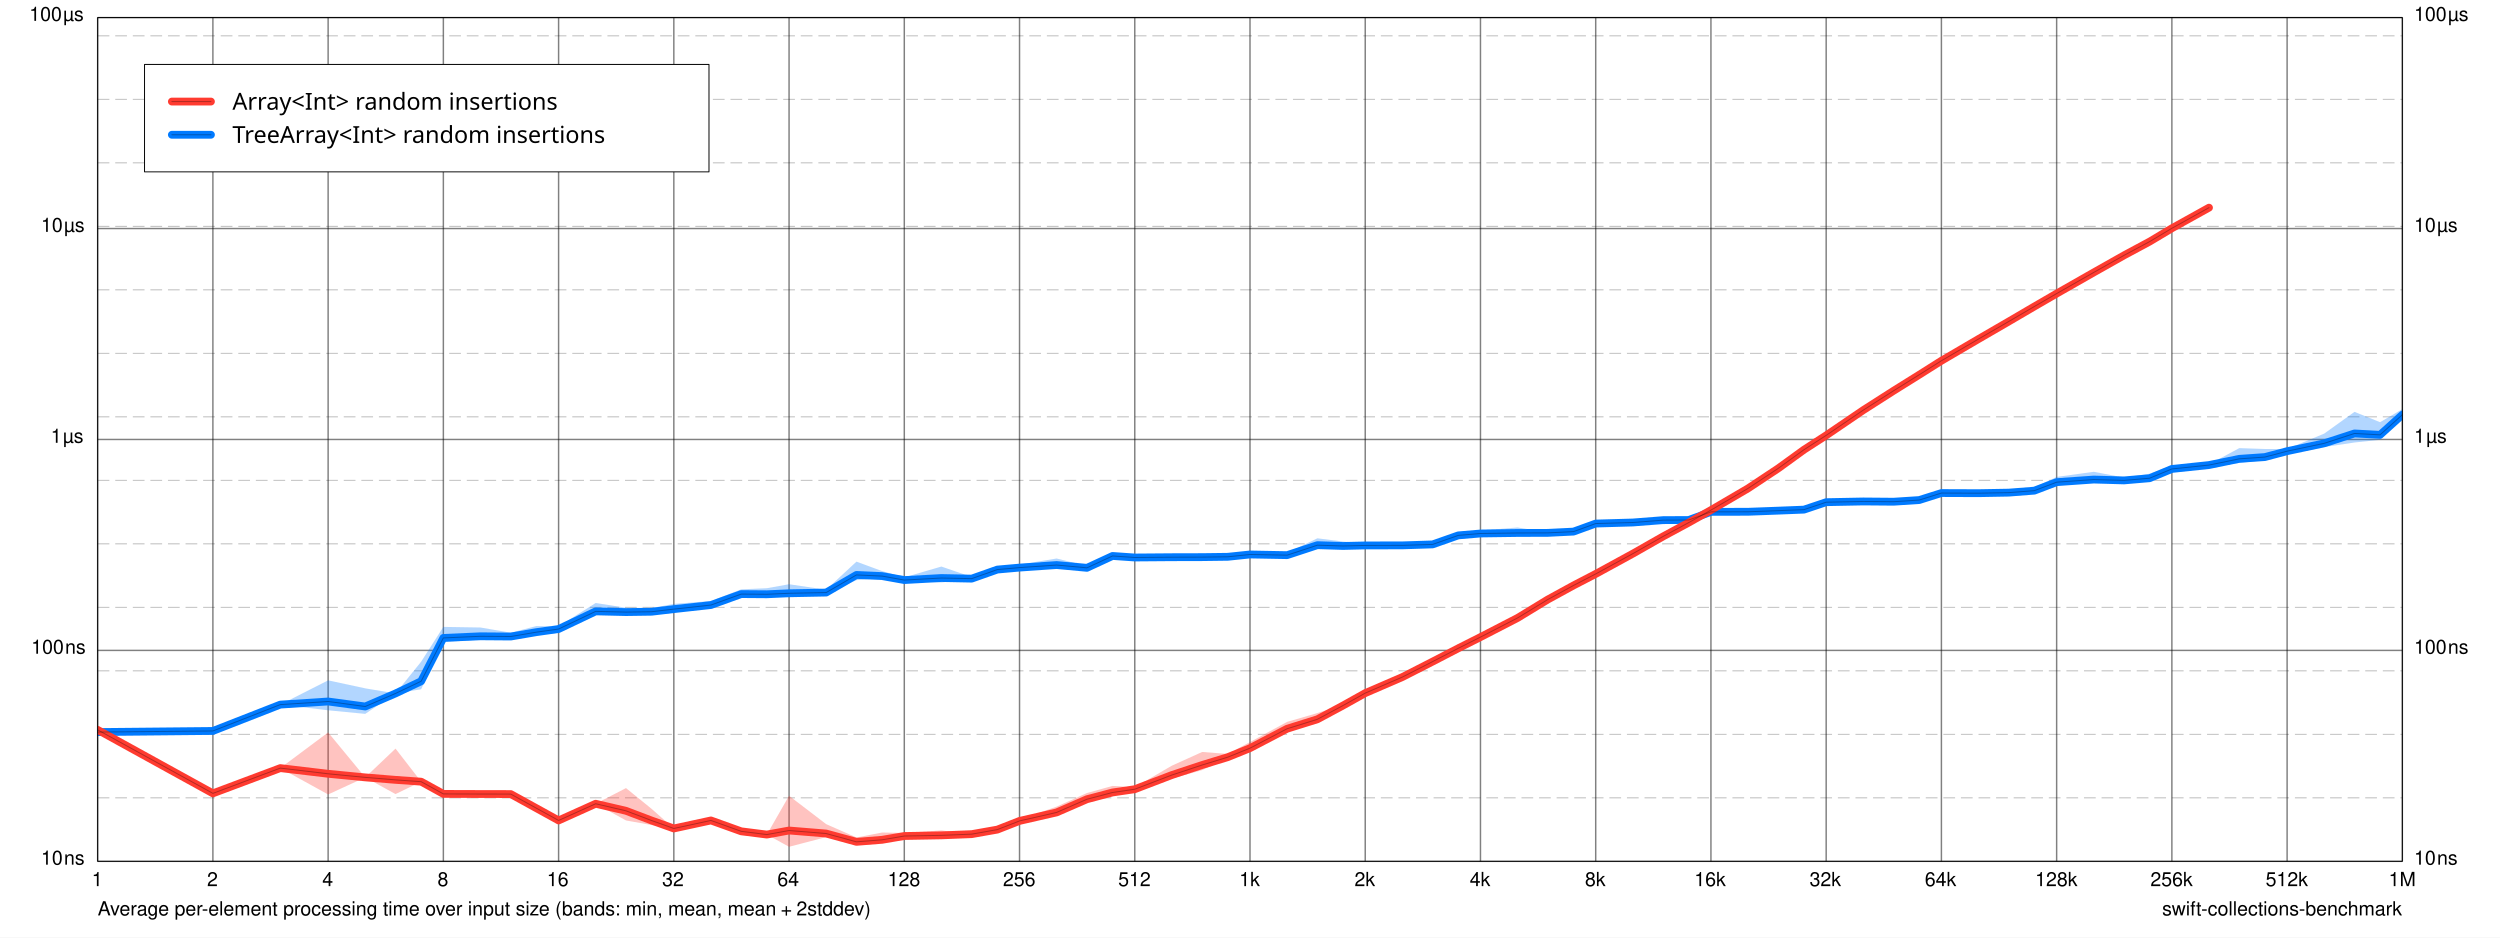
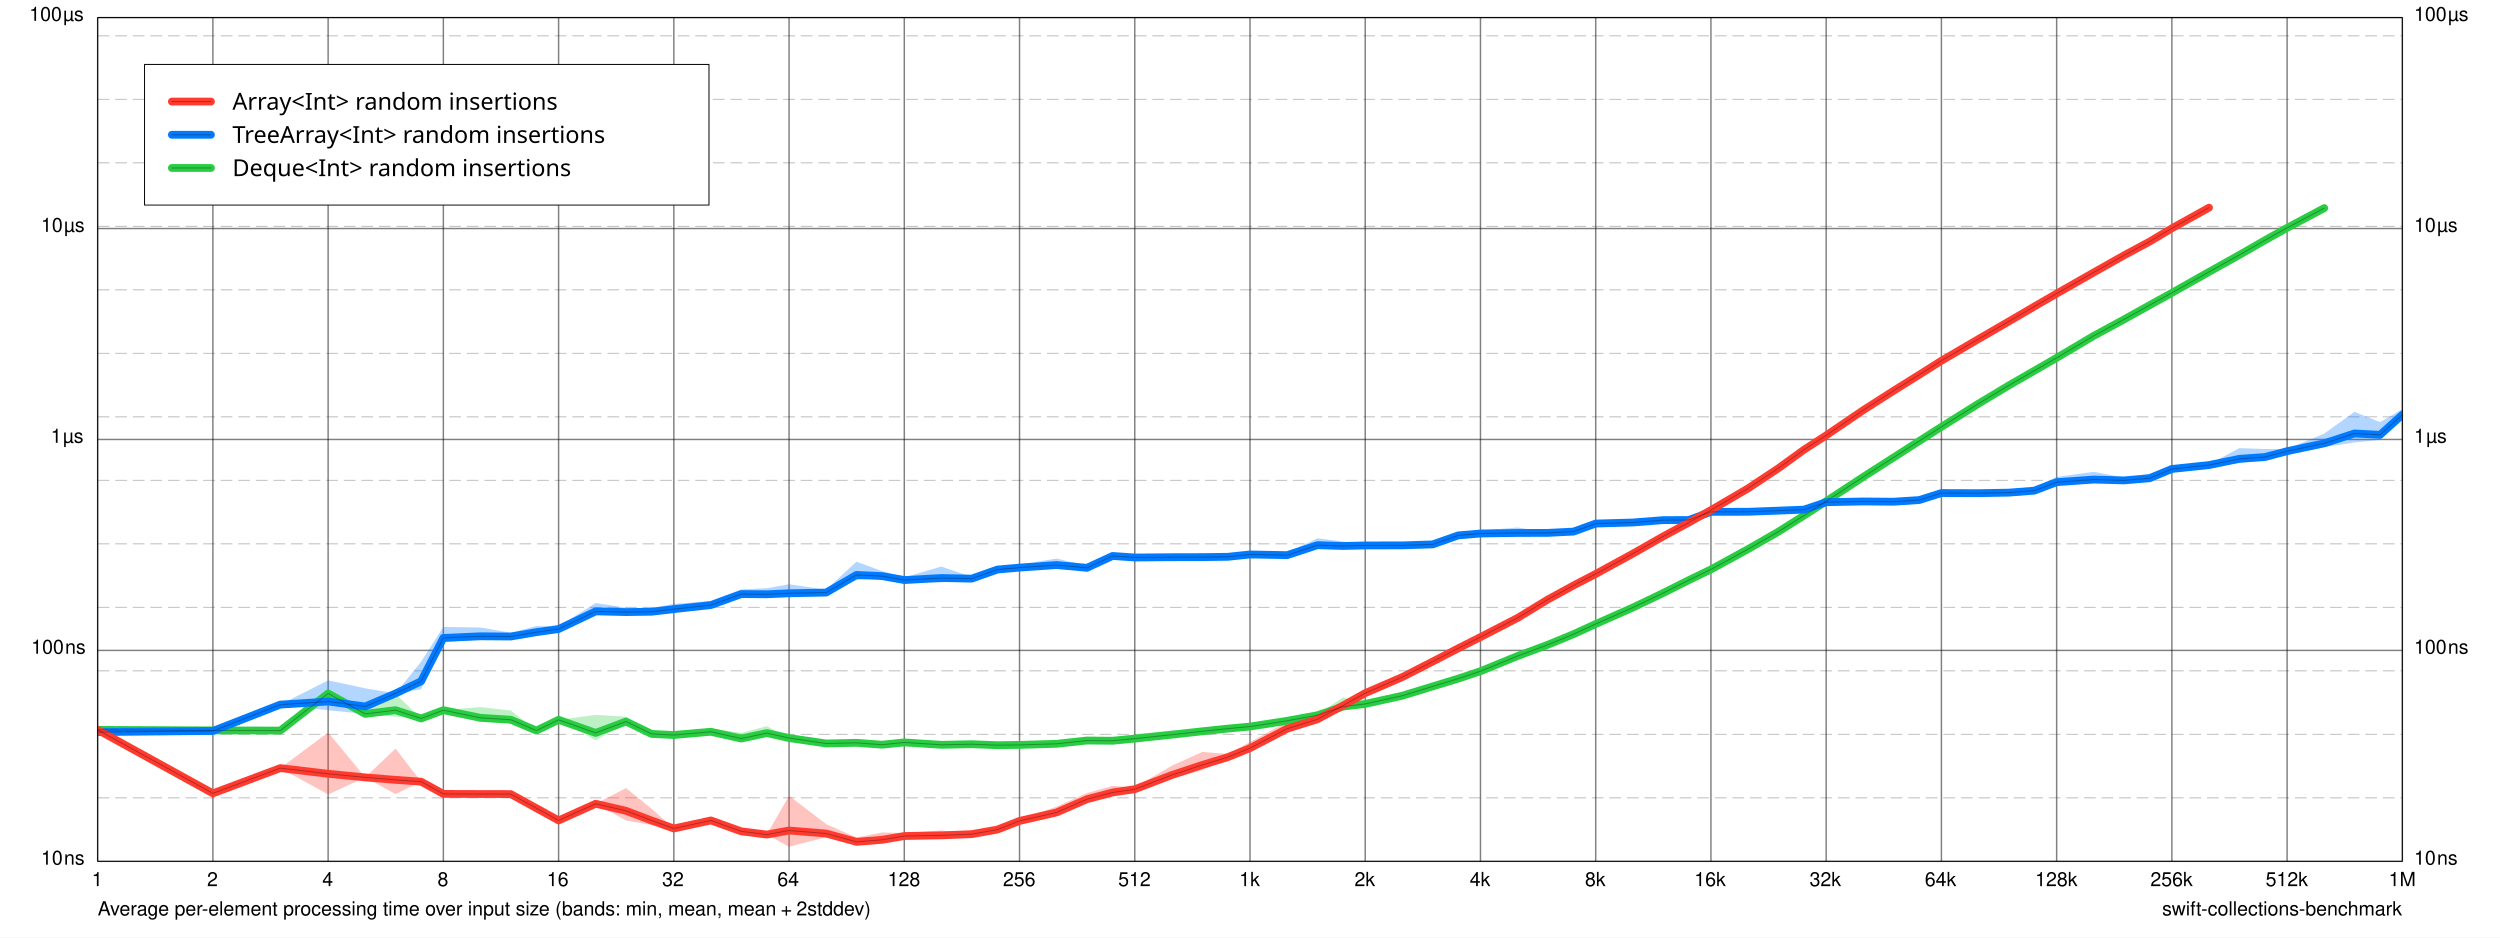
<svg xmlns="http://www.w3.org/2000/svg" xmlns:xlink="http://www.w3.org/1999/xlink" width="1280.0px" height="480.0px" viewBox="0.0 0.0 1280.0 480.0" version="1.1">
  <path d="M 0 0 L 0 480 L 1280 480 L 1280 0 z" fill="#FFFFFF" fill-opacity="1.0" stroke="none" />
  <text x="50" y="468.7" font-family="Helvetica" font-size="10" font-weight="normal" font-style="normal" fill="#000000" fill-opacity="1">Average per-element processing time over input size (bands: min, mean, mean + 2stddev)</text>
  <a xlink:href="https://github.com/apple/swift-collections-benchmark">
    <text x="1107" y="468.7" font-family="Helvetica" font-size="10" font-weight="normal" font-style="normal" fill="#000000" fill-opacity="1">swift-collections-benchmark</text>
  </a>
  <path d="M 50 9 L 50 441" fill="none" stroke-width="0.75" stroke="#000000" stroke-opacity="0.498" stroke-linecap="butt" stroke-linejoin="round" />
  <text x="47" y="453.7" font-family="Helvetica" font-size="10" font-weight="normal" font-style="normal" fill="#000000" fill-opacity="1">1</text>
  <path d="M 109 9 L 109 441" fill="none" stroke-width="0.75" stroke="#000000" stroke-opacity="0.498" stroke-linecap="butt" stroke-linejoin="round" />
  <text x="106" y="453.7" font-family="Helvetica" font-size="10" font-weight="normal" font-style="normal" fill="#000000" fill-opacity="1">2</text>
  <path d="M 168 9 L 168 441" fill="none" stroke-width="0.75" stroke="#000000" stroke-opacity="0.498" stroke-linecap="butt" stroke-linejoin="round" />
  <text x="165" y="453.7" font-family="Helvetica" font-size="10" font-weight="normal" font-style="normal" fill="#000000" fill-opacity="1">4</text>
  <path d="M 227 9 L 227 441" fill="none" stroke-width="0.75" stroke="#000000" stroke-opacity="0.498" stroke-linecap="butt" stroke-linejoin="round" />
  <text x="224" y="453.7" font-family="Helvetica" font-size="10" font-weight="normal" font-style="normal" fill="#000000" fill-opacity="1">8</text>
  <path d="M 286 9 L 286 441" fill="none" stroke-width="0.75" stroke="#000000" stroke-opacity="0.498" stroke-linecap="butt" stroke-linejoin="round" />
  <text x="280" y="453.7" font-family="Helvetica" font-size="10" font-weight="normal" font-style="normal" fill="#000000" fill-opacity="1">16</text>
  <path d="M 345 9 L 345 441" fill="none" stroke-width="0.75" stroke="#000000" stroke-opacity="0.498" stroke-linecap="butt" stroke-linejoin="round" />
  <text x="339" y="453.7" font-family="Helvetica" font-size="10" font-weight="normal" font-style="normal" fill="#000000" fill-opacity="1">32</text>
  <path d="M 404 9 L 404 441" fill="none" stroke-width="0.75" stroke="#000000" stroke-opacity="0.498" stroke-linecap="butt" stroke-linejoin="round" />
  <text x="398" y="453.7" font-family="Helvetica" font-size="10" font-weight="normal" font-style="normal" fill="#000000" fill-opacity="1">64</text>
  <path d="M 463 9 L 463 441" fill="none" stroke-width="0.75" stroke="#000000" stroke-opacity="0.498" stroke-linecap="butt" stroke-linejoin="round" />
  <text x="454.5" y="453.7" font-family="Helvetica" font-size="10" font-weight="normal" font-style="normal" fill="#000000" fill-opacity="1">128</text>
  <path d="M 522 9 L 522 441" fill="none" stroke-width="0.75" stroke="#000000" stroke-opacity="0.498" stroke-linecap="butt" stroke-linejoin="round" />
  <text x="513.5" y="453.7" font-family="Helvetica" font-size="10" font-weight="normal" font-style="normal" fill="#000000" fill-opacity="1">256</text>
  <path d="M 581 9 L 581 441" fill="none" stroke-width="0.75" stroke="#000000" stroke-opacity="0.498" stroke-linecap="butt" stroke-linejoin="round" />
  <text x="572.5" y="453.7" font-family="Helvetica" font-size="10" font-weight="normal" font-style="normal" fill="#000000" fill-opacity="1">512</text>
  <path d="M 640 9 L 640 441" fill="none" stroke-width="0.75" stroke="#000000" stroke-opacity="0.498" stroke-linecap="butt" stroke-linejoin="round" />
  <text x="634.5" y="453.7" font-family="Helvetica" font-size="10" font-weight="normal" font-style="normal" fill="#000000" fill-opacity="1">1k</text>
  <path d="M 699 9 L 699 441" fill="none" stroke-width="0.75" stroke="#000000" stroke-opacity="0.498" stroke-linecap="butt" stroke-linejoin="round" />
  <text x="693.5" y="453.7" font-family="Helvetica" font-size="10" font-weight="normal" font-style="normal" fill="#000000" fill-opacity="1">2k</text>
  <path d="M 758 9 L 758 441" fill="none" stroke-width="0.75" stroke="#000000" stroke-opacity="0.498" stroke-linecap="butt" stroke-linejoin="round" />
  <text x="752.5" y="453.7" font-family="Helvetica" font-size="10" font-weight="normal" font-style="normal" fill="#000000" fill-opacity="1">4k</text>
  <path d="M 817 9 L 817 441" fill="none" stroke-width="0.75" stroke="#000000" stroke-opacity="0.498" stroke-linecap="butt" stroke-linejoin="round" />
  <text x="811.5" y="453.7" font-family="Helvetica" font-size="10" font-weight="normal" font-style="normal" fill="#000000" fill-opacity="1">8k</text>
  <path d="M 876 9 L 876 441" fill="none" stroke-width="0.75" stroke="#000000" stroke-opacity="0.498" stroke-linecap="butt" stroke-linejoin="round" />
  <text x="867.5" y="453.7" font-family="Helvetica" font-size="10" font-weight="normal" font-style="normal" fill="#000000" fill-opacity="1">16k</text>
  <path d="M 935 9 L 935 441" fill="none" stroke-width="0.75" stroke="#000000" stroke-opacity="0.498" stroke-linecap="butt" stroke-linejoin="round" />
  <text x="926.5" y="453.7" font-family="Helvetica" font-size="10" font-weight="normal" font-style="normal" fill="#000000" fill-opacity="1">32k</text>
  <path d="M 994 9 L 994 441" fill="none" stroke-width="0.75" stroke="#000000" stroke-opacity="0.498" stroke-linecap="butt" stroke-linejoin="round" />
  <text x="985.5" y="453.7" font-family="Helvetica" font-size="10" font-weight="normal" font-style="normal" fill="#000000" fill-opacity="1">64k</text>
  <path d="M 1053 9 L 1053 441" fill="none" stroke-width="0.75" stroke="#000000" stroke-opacity="0.498" stroke-linecap="butt" stroke-linejoin="round" />
  <text x="1042" y="453.7" font-family="Helvetica" font-size="10" font-weight="normal" font-style="normal" fill="#000000" fill-opacity="1">128k</text>
  <path d="M 1112 9 L 1112 441" fill="none" stroke-width="0.75" stroke="#000000" stroke-opacity="0.498" stroke-linecap="butt" stroke-linejoin="round" />
  <text x="1101" y="453.7" font-family="Helvetica" font-size="10" font-weight="normal" font-style="normal" fill="#000000" fill-opacity="1">256k</text>
  <path d="M 1171 9 L 1171 441" fill="none" stroke-width="0.75" stroke="#000000" stroke-opacity="0.498" stroke-linecap="butt" stroke-linejoin="round" />
  <text x="1160" y="453.7" font-family="Helvetica" font-size="10" font-weight="normal" font-style="normal" fill="#000000" fill-opacity="1">512k</text>
  <path d="M 1230 9 L 1230 441" fill="none" stroke-width="0.75" stroke="#000000" stroke-opacity="0.498" stroke-linecap="butt" stroke-linejoin="round" />
  <text x="1223" y="453.7" font-family="Helvetica" font-size="10" font-weight="normal" font-style="normal" fill="#000000" fill-opacity="1">1M</text>
  <path d="M 50 441 L 1230 441" fill="none" stroke-width="0.75" stroke="#000000" stroke-opacity="0.498" stroke-linecap="butt" stroke-linejoin="round" />
  <text x="21" y="442.7" font-family="Helvetica" font-size="10" font-weight="normal" font-style="normal" fill="#000000" fill-opacity="1">10 ns</text>
  <text x="1236" y="442.7" font-family="Helvetica" font-size="10" font-weight="normal" font-style="normal" fill="#000000" fill-opacity="1">10 ns</text>
  <path d="M 50 333 L 1230 333" fill="none" stroke-width="0.75" stroke="#000000" stroke-opacity="0.498" stroke-linecap="butt" stroke-linejoin="round" />
  <text x="16" y="334.7" font-family="Helvetica" font-size="10" font-weight="normal" font-style="normal" fill="#000000" fill-opacity="1">100 ns</text>
  <text x="1236" y="334.7" font-family="Helvetica" font-size="10" font-weight="normal" font-style="normal" fill="#000000" fill-opacity="1">100 ns</text>
  <path d="M 50 225 L 1230 225" fill="none" stroke-width="0.75" stroke="#000000" stroke-opacity="0.498" stroke-linecap="butt" stroke-linejoin="round" />
  <text x="26" y="226.7" font-family="Helvetica" font-size="10" font-weight="normal" font-style="normal" fill="#000000" fill-opacity="1">1 µs</text>
  <text x="1236" y="226.7" font-family="Helvetica" font-size="10" font-weight="normal" font-style="normal" fill="#000000" fill-opacity="1">1 µs</text>
  <path d="M 50 117 L 1230 117" fill="none" stroke-width="0.75" stroke="#000000" stroke-opacity="0.498" stroke-linecap="butt" stroke-linejoin="round" />
  <text x="21" y="118.7" font-family="Helvetica" font-size="10" font-weight="normal" font-style="normal" fill="#000000" fill-opacity="1">10 µs</text>
  <text x="1236" y="118.7" font-family="Helvetica" font-size="10" font-weight="normal" font-style="normal" fill="#000000" fill-opacity="1">10 µs</text>
  <path d="M 50 9 L 1230 9" fill="none" stroke-width="0.75" stroke="#000000" stroke-opacity="0.498" stroke-linecap="butt" stroke-linejoin="round" />
  <text x="15" y="10.7" font-family="Helvetica" font-size="10" font-weight="normal" font-style="normal" fill="#000000" fill-opacity="1">100 µs</text>
  <text x="1236" y="10.7" font-family="Helvetica" font-size="10" font-weight="normal" font-style="normal" fill="#000000" fill-opacity="1">100 µs</text>
  <path d="M 50 408.49 L 1230 408.49" fill="none" stroke-width="0.5" stroke="#000000" stroke-opacity="0.259" stroke-linecap="butt" stroke-linejoin="round" stroke-dasharray="6 3" stroke-dashoffset="0" />
  <path d="M 50 375.98 L 1230 375.98" fill="none" stroke-width="0.5" stroke="#000000" stroke-opacity="0.259" stroke-linecap="butt" stroke-linejoin="round" stroke-dasharray="6 3" stroke-dashoffset="0" />
  <path d="M 50 343.47 L 1230 343.47" fill="none" stroke-width="0.5" stroke="#000000" stroke-opacity="0.259" stroke-linecap="butt" stroke-linejoin="round" stroke-dasharray="6 3" stroke-dashoffset="0" />
  <path d="M 50 310.96 L 1230 310.96" fill="none" stroke-width="0.5" stroke="#000000" stroke-opacity="0.259" stroke-linecap="butt" stroke-linejoin="round" stroke-dasharray="6 3" stroke-dashoffset="0" />
  <path d="M 50 278.44 L 1230 278.44" fill="none" stroke-width="0.5" stroke="#000000" stroke-opacity="0.259" stroke-linecap="butt" stroke-linejoin="round" stroke-dasharray="6 3" stroke-dashoffset="0" />
  <path d="M 50 245.93 L 1230 245.93" fill="none" stroke-width="0.5" stroke="#000000" stroke-opacity="0.259" stroke-linecap="butt" stroke-linejoin="round" stroke-dasharray="6 3" stroke-dashoffset="0" />
  <path d="M 50 213.42 L 1230 213.42" fill="none" stroke-width="0.5" stroke="#000000" stroke-opacity="0.259" stroke-linecap="butt" stroke-linejoin="round" stroke-dasharray="6 3" stroke-dashoffset="0" />
  <path d="M 50 180.91 L 1230 180.91" fill="none" stroke-width="0.5" stroke="#000000" stroke-opacity="0.259" stroke-linecap="butt" stroke-linejoin="round" stroke-dasharray="6 3" stroke-dashoffset="0" />
  <path d="M 50 148.4 L 1230 148.4" fill="none" stroke-width="0.5" stroke="#000000" stroke-opacity="0.259" stroke-linecap="butt" stroke-linejoin="round" stroke-dasharray="6 3" stroke-dashoffset="0" />
  <path d="M 50 115.89 L 1230 115.89" fill="none" stroke-width="0.5" stroke="#000000" stroke-opacity="0.259" stroke-linecap="butt" stroke-linejoin="round" stroke-dasharray="6 3" stroke-dashoffset="0" />
  <path d="M 50 83.376 L 1230 83.376" fill="none" stroke-width="0.5" stroke="#000000" stroke-opacity="0.259" stroke-linecap="butt" stroke-linejoin="round" stroke-dasharray="6 3" stroke-dashoffset="0" />
  <path d="M 50 50.865 L 1230 50.865" fill="none" stroke-width="0.5" stroke="#000000" stroke-opacity="0.259" stroke-linecap="butt" stroke-linejoin="round" stroke-dasharray="6 3" stroke-dashoffset="0" />
  <path d="M 50 18.354 L 1230 18.354" fill="none" stroke-width="0.5" stroke="#000000" stroke-opacity="0.259" stroke-linecap="butt" stroke-linejoin="round" stroke-dasharray="6 3" stroke-dashoffset="0" />
-   <path d="M 74 33 L 74 88 L 363 88 L 363 33 z" fill="#FFFFFF" fill-opacity="1.0" stroke="none" />
+   <path d="M 74 33 L 74 105 L 363 105 L 363 33 z" fill="#FFFFFF" fill-opacity="1.0" stroke="none" />
  <clipPath id="clip-0">
    <path d="M 50 9 L 50 441 L 1230 441 L 1230 9 z" />
  </clipPath>
  <g clip-path="url(#clip-0)">
+     <path d="M 50 373.69L 109 373.18L 143.51 374.06L 168 355.04L 186.99 365.51L 202.51 355.26L 215.63 367.85L 227 363.46L 245.99 362.04L 261.51 363.79L 274.63 373.94L 286 368.54L 304.99 366.02L 320.51 366.96L 333.63 375.77L 345 374.23L 363.99 373.04L 379.51 375.23L 392.63 371.79L 404 377.85L 422.99 379.71L 438.51 378.77L 451.63 379.92L 463 379.54L 481.99 380.38L 497.51 379.84L 510.63 380.85L 522 380.19L 540.99 379.89L 556.51 377.46L 569.63 377.64L 581 375.97L 599.99 374.04L 615.51 374.09L 628.63 371.98L 640 371.75L 658.99 369.06L 674.51 365.84L 687.63 357.07L 699 359.69L 717.99 354.78L 733.51 350.45L 746.63 346.89L 758 342.61L 776.99 335.48L 792.51 329.73L 805.63 323.24L 817 319.44L 835.99 310.62L 851.51 302.9L 864.63 297L 876 291.5L 894.99 280.81L 910.51 272.13L 923.63 263.37L 935 255.98L 953.99 243.97L 969.51 233.75L 982.63 225.32L 994 218.33L 1013 206.27L 1028.5 196.83L 1041.6 189.42L 1053 182.64L 1072 171.69L 1087.5 163.52L 1100.6 156.1L 1112 149.89L 1131 139.18L 1146.5 130.4L 1159.6 121.93L 1171 115.45L 1190 106.55L 1190 106.55L 1171 117.11L 1159.6 123.42L 1146.5 130.62L 1131 139.23L 1112 149.96L 1100.6 156.31L 1087.5 163.55L 1072 172.02L 1053 183.42L 1041.6 189.92L 1028.5 197.53L 1013 206.8L 994 218.61L 982.63 225.97L 969.51 234.4L 953.99 244.24L 935 256.86L 923.63 264.15L 910.51 272.27L 894.99 281.29L 876 291.54L 864.63 297.07L 851.51 303.91L 835.99 311.23L 817 319.51L 805.63 325.21L 792.51 330.23L 776.99 336.04L 758 344.03L 746.63 347.64L 733.51 351.79L 717.99 356.72L 699 360.67L 687.63 363.53L 674.51 366.34L 658.99 369.06L 640 372.09L 628.63 373.44L 615.51 374.55L 599.99 376.93L 581 378.99L 569.63 379.85L 556.51 379.77L 540.99 381.17L 522 381.82L 510.63 381.78L 497.51 381.46L 481.99 381.69L 463 380.32L 451.63 381.79L 438.51 380.88L 422.99 381L 404 377.88L 392.63 376.65L 379.51 379.21L 363.99 375.25L 345 377.09L 333.63 375.77L 320.51 370.32L 304.99 379L 286 368.54L 274.63 374.09L 261.51 370.28L 245.99 369.63L 227 363.67L 215.63 367.85L 202.51 366.94L 186.99 365.51L 168 355.04L 143.51 374.06L 109 374.25L 50 373.69" fill="#28CD41" fill-opacity="0.302" stroke="none" />
    <path d="M 50 374.82L 109 374.25L 143.51 360.76L 168 348.34L 186.99 352.43L 202.51 355.04L 215.63 338.78L 227 320.97L 245.99 321.28L 261.51 323.95L 274.63 320.54L 286 320.73L 304.99 308.73L 320.51 311.17L 333.63 311.3L 345 309.2L 363.99 307.71L 379.51 301.74L 392.63 301.16L 404 299.13L 422.99 301.94L 438.51 287.56L 451.63 292.39L 463 295.61L 481.99 290.07L 497.51 295.41L 510.63 290.11L 522 289.06L 540.99 285.95L 556.51 289.78L 569.63 284.17L 581 284.05L 599.99 283.96L 615.51 285.11L 628.63 284.56L 640 283.1L 658.99 283.06L 674.51 275.61L 687.63 277.27L 699 278.28L 717.99 279.09L 733.51 278.06L 746.63 272.79L 758 271.59L 776.99 270.07L 792.51 272.53L 805.63 271.25L 817 266.59L 835.99 267.01L 851.51 266.09L 864.63 266.12L 876 261.1L 894.99 260.83L 910.51 260.97L 923.63 260.37L 935 256.7L 953.99 255.76L 969.51 256.77L 982.63 255.54L 994 250.8L 1013 251.94L 1028.5 251.47L 1041.6 249.49L 1053 244.18L 1072 241.56L 1087.5 244.51L 1100.6 242.53L 1112 238.23L 1131 237.79L 1146.5 229.44L 1159.6 229.88L 1171 229.89L 1190 222L 1205.5 210.87L 1218.6 216.16L 1230 209.47L 1230 213.39L 1218.6 225.17L 1205.5 226.56L 1190 228.88L 1171 231.4L 1159.6 235.57L 1146.5 237.04L 1131 238.22L 1112 240.78L 1100.6 245.7L 1087.5 246.5L 1072 247.01L 1053 247.86L 1041.6 251.83L 1028.5 252.5L 1013 252.71L 994 253.04L 982.63 256.2L 969.51 256.92L 953.99 257.1L 935 257.27L 923.63 261.13L 910.51 261.63L 894.99 262.46L 876 262.42L 864.63 266.29L 851.51 266.38L 835.99 267.7L 817 268.59L 805.63 272.51L 792.51 272.94L 776.99 273.92L 758 273.72L 746.63 274.61L 733.51 278.97L 717.99 279.28L 699 279.61L 687.63 280.36L 674.51 280.44L 658.99 284.66L 640 284.17L 628.63 285.26L 615.51 285.3L 599.99 285.76L 581 285.95L 569.63 284.82L 556.51 291.07L 540.99 290.54L 522 291.17L 510.63 292.16L 497.51 296.57L 481.99 298.22L 463 297.49L 451.63 295.89L 438.51 297.04L 422.99 303.91L 404 305.51L 392.63 305.42L 379.51 305.06L 363.99 310.53L 345 312.85L 333.63 313.89L 320.51 314.2L 304.99 314.63L 286 322.53L 274.63 324.81L 261.51 326.61L 245.99 327.48L 227 328.8L 215.63 352.9L 202.51 355.04L 186.99 365.51L 168 363.67L 143.51 360.76L 109 374.25L 50 374.82" fill="#007AFF" fill-opacity="0.302" stroke="none" />
    <path d="M 50 373.69L 109 406.2L 143.51 393.27L 168 374.99L 186.99 398.02L 202.51 383.28L 215.63 400.22L 227 406.48L 245.99 406.22L 261.51 406.57L 274.63 413.8L 286 420.07L 304.99 411.52L 320.51 403.5L 333.63 414.14L 345 424.18L 363.99 420.07L 379.51 425.64L 392.63 427.3L 404 407.44L 422.99 421.95L 438.51 428.79L 451.63 426.25L 463 426.45L 481.99 425.18L 497.51 427.05L 510.63 423.03L 522 419.62L 540.99 413.01L 556.51 406.03L 569.63 402.38L 581 403.1L 599.99 392.02L 615.51 385.01L 628.63 386.01L 640 379.93L 658.99 369.6L 674.51 365.09L 687.63 360.63L 699 354.12L 717.99 345.65L 733.51 338.63L 746.63 329.78L 758 325.8L 776.99 315.33L 792.51 306.41L 805.63 299.48L 817 293.81L 835.99 282.37L 851.51 273.9L 864.63 267.2L 876 260.48L 894.99 249.64L 910.51 239.45L 923.63 229.77L 935 222.79L 953.99 209.87L 969.51 199.58L 982.63 191.35L 994 184.37L 1013 173.45L 1028.5 164.35L 1041.6 156.57L 1053 149.95L 1072 139.25L 1087.5 130.13L 1100.6 123.55L 1112 115.63L 1131 106.33L 1131 106.33L 1112 117.32L 1100.6 123.75L 1087.5 130.95L 1072 139.56L 1053 150.44L 1041.6 157.04L 1028.5 164.67L 1013 173.62L 994 184.82L 982.63 192.07L 969.51 200.25L 953.99 210.03L 935 222.95L 923.63 230.44L 910.51 239.89L 894.99 250.2L 876 261.41L 864.63 267.69L 851.51 274.92L 835.99 283.88L 817 293.87L 805.63 299.85L 792.51 307.11L 776.99 316.77L 758 326.33L 746.63 332.71L 733.51 338.76L 717.99 347.03L 699 355.14L 687.63 361.43L 674.51 369.44L 658.99 374.43L 640 384.2L 628.63 388.26L 615.51 394.29L 599.99 398.64L 581 404.43L 569.63 406.99L 556.51 410.39L 540.99 417.04L 522 420.56L 510.63 425.38L 497.51 427.09L 481.99 428.63L 463 428.61L 451.63 431.38L 438.51 431.84L 422.99 428.6L 404 433.56L 392.63 427.3L 379.51 425.64L 363.99 420.07L 345 424.18L 333.63 422.43L 320.51 420.07L 304.99 411.52L 286 420.07L 274.63 413.8L 261.51 406.57L 245.99 406.65L 227 406.48L 215.63 400.22L 202.51 406.57L 186.99 398.02L 168 406.76L 143.51 393.27L 109 406.2L 50 373.69" fill="#FF3B30" fill-opacity="0.302" stroke="none" />
+     <path d="M 50 373.69L 109 373.97L 143.51 374.06L 168 355.04L 186.99 365.51L 202.51 363.6L 215.63 367.85L 227 363.62L 245.99 367.52L 261.51 368.5L 274.63 374.05L 286 368.54L 304.99 375.25L 320.51 369.42L 333.63 375.77L 345 376.33L 363.99 374.66L 379.51 378.14L 392.63 375.33L 404 377.88L 422.99 380.66L 438.51 380.32L 451.63 381.29L 463 380.12L 481.99 381.34L 497.51 381.03L 510.63 381.54L 522 381.39L 540.99 380.83L 556.51 379.15L 569.63 379.26L 581 378.18L 599.99 376.16L 615.51 374.43L 628.63 373.05L 640 372L 658.99 369.06L 674.51 366.21L 687.63 361.76L 699 360.41L 717.99 356.21L 733.51 351.44L 746.63 347.45L 758 343.65L 776.99 335.89L 792.51 330.1L 805.63 324.69L 817 319.49L 835.99 311.07L 851.51 303.64L 864.63 297.05L 876 291.53L 894.99 281.16L 910.51 272.23L 923.63 263.95L 935 256.63L 953.99 244.17L 969.51 234.23L 982.63 225.8L 994 218.54L 1013 206.66L 1028.5 197.35L 1041.6 189.79L 1053 183.22L 1072 171.94L 1087.5 163.54L 1100.6 156.25L 1112 149.94L 1131 139.22L 1146.5 130.56L 1159.6 123.02L 1171 116.67L 1190 106.55" fill="none" stroke-width="4" stroke="#28CD41" stroke-opacity="1" stroke-linecap="round" stroke-linejoin="round" />
    <path d="M 50 374.82L 109 374.25L 143.51 360.76L 168 359.16L 186.99 361.73L 202.51 355.04L 215.63 348.78L 227 326.62L 245.99 325.78L 261.51 325.9L 274.63 323.66L 286 322.06L 304.99 313.02L 320.51 313.39L 333.63 313.2L 345 311.87L 363.99 309.78L 379.51 304.17L 392.63 304.27L 404 303.76L 422.99 303.39L 438.51 294.37L 451.63 294.95L 463 296.99L 481.99 295.95L 497.51 296.26L 510.63 291.62L 522 290.61L 540.99 289.3L 556.51 290.73L 569.63 284.65L 581 285.44L 599.99 285.29L 615.51 285.25L 628.63 285.08L 640 283.89L 658.99 284.24L 674.51 279.13L 687.63 279.54L 699 279.26L 717.99 279.23L 733.51 278.73L 746.63 274.12L 758 273.15L 776.99 272.88L 792.51 272.83L 805.63 272.18L 817 268.06L 835.99 267.52L 851.51 266.31L 864.63 266.24L 876 262.07L 894.99 262.03L 910.51 261.45L 923.63 260.93L 935 257.12L 953.99 256.75L 969.51 256.88L 982.63 256.03L 994 252.44L 1013 252.51L 1028.5 252.23L 1041.6 251.21L 1053 246.87L 1072 245.53L 1087.5 245.97L 1100.6 244.85L 1112 240.1L 1131 238.11L 1146.5 234.93L 1159.6 234.02L 1171 231L 1190 226.98L 1205.5 221.93L 1218.6 222.64L 1230 212.34" fill="none" stroke-width="4" stroke="#007AFF" stroke-opacity="1" stroke-linecap="round" stroke-linejoin="round" />
    <path d="M 50 373.69L 109 406.2L 143.51 393.27L 168 396.18L 186.99 398.02L 202.51 399.29L 215.63 400.22L 227 406.48L 245.99 406.54L 261.51 406.57L 274.63 413.8L 286 420.07L 304.99 411.52L 320.51 415.14L 333.63 420.12L 345 424.18L 363.99 420.07L 379.51 425.64L 392.63 427.3L 404 425.22L 422.99 426.77L 438.51 431.02L 451.63 429.98L 463 428.04L 481.99 427.7L 497.51 427.08L 510.63 424.76L 522 420.31L 540.99 415.96L 556.51 409.21L 569.63 405.74L 581 404.08L 599.99 396.82L 615.51 391.68L 628.63 387.66L 640 383.05L 658.99 373.12L 674.51 368.27L 687.63 361.22L 699 354.87L 717.99 346.66L 733.51 338.73L 746.63 331.93L 758 326.19L 776.99 316.39L 792.51 306.93L 805.63 299.75L 817 293.85L 835.99 283.48L 851.51 274.65L 864.63 267.56L 876 261.17L 894.99 250.06L 910.51 239.77L 923.63 230.26L 935 222.91L 953.99 209.99L 969.51 200.07L 982.63 191.88L 994 184.7L 1013 173.58L 1028.5 164.59L 1041.6 156.92L 1053 150.31L 1072 139.48L 1087.5 130.74L 1100.6 123.7L 1112 116.88L 1131 106.33" fill="none" stroke-width="4" stroke="#FF3B30" stroke-opacity="1" stroke-linecap="round" stroke-linejoin="round" />
+     <path d="M 50 373.69L 109 373.97L 143.51 374.06L 168 355.04L 186.99 365.51L 202.51 363.6L 215.63 367.85L 227 363.62L 245.99 367.52L 261.51 368.5L 274.63 374.05L 286 368.54L 304.99 375.25L 320.51 369.42L 333.63 375.77L 345 376.33L 363.99 374.66L 379.51 378.14L 392.63 375.33L 404 377.88L 422.99 380.66L 438.51 380.32L 451.63 381.29L 463 380.12L 481.99 381.34L 497.51 381.03L 510.63 381.54L 522 381.39L 540.99 380.83L 556.51 379.15L 569.63 379.26L 581 378.18L 599.99 376.16L 615.51 374.43L 628.63 373.05L 640 372L 658.99 369.06L 674.51 366.21L 687.63 361.76L 699 360.41L 717.99 356.21L 733.51 351.44L 746.63 347.45L 758 343.65L 776.99 335.89L 792.51 330.1L 805.63 324.69L 817 319.49L 835.99 311.07L 851.51 303.64L 864.63 297.05L 876 291.53L 894.99 281.16L 910.51 272.23L 923.63 263.95L 935 256.63L 953.99 244.17L 969.51 234.23L 982.63 225.8L 994 218.54L 1013 206.66L 1028.5 197.35L 1041.6 189.79L 1053 183.22L 1072 171.94L 1087.5 163.54L 1100.6 156.25L 1112 149.94L 1131 139.22L 1146.5 130.56L 1159.6 123.02L 1171 116.67L 1190 106.55" fill="none" stroke-width="0.5" stroke="#000000" stroke-opacity="0.302" stroke-linecap="round" stroke-linejoin="round" />
    <path d="M 50 374.82L 109 374.25L 143.51 360.76L 168 359.16L 186.99 361.73L 202.51 355.04L 215.63 348.78L 227 326.62L 245.99 325.78L 261.51 325.9L 274.63 323.66L 286 322.06L 304.99 313.02L 320.51 313.39L 333.63 313.2L 345 311.87L 363.99 309.78L 379.51 304.17L 392.63 304.27L 404 303.76L 422.99 303.39L 438.51 294.37L 451.63 294.95L 463 296.99L 481.99 295.95L 497.51 296.26L 510.63 291.62L 522 290.61L 540.99 289.3L 556.51 290.73L 569.63 284.65L 581 285.44L 599.99 285.29L 615.51 285.25L 628.63 285.08L 640 283.89L 658.99 284.24L 674.51 279.13L 687.63 279.54L 699 279.26L 717.99 279.23L 733.51 278.73L 746.63 274.12L 758 273.15L 776.99 272.88L 792.51 272.83L 805.63 272.18L 817 268.06L 835.99 267.52L 851.51 266.31L 864.63 266.24L 876 262.07L 894.99 262.03L 910.51 261.45L 923.63 260.93L 935 257.12L 953.99 256.75L 969.51 256.88L 982.63 256.03L 994 252.44L 1013 252.51L 1028.5 252.23L 1041.6 251.21L 1053 246.87L 1072 245.53L 1087.5 245.97L 1100.6 244.85L 1112 240.1L 1131 238.11L 1146.5 234.93L 1159.6 234.02L 1171 231L 1190 226.98L 1205.5 221.93L 1218.6 222.64L 1230 212.34" fill="none" stroke-width="0.5" stroke="#000000" stroke-opacity="0.302" stroke-linecap="round" stroke-linejoin="round" />
    <path d="M 50 373.69L 109 406.2L 143.51 393.27L 168 396.18L 186.99 398.02L 202.51 399.29L 215.63 400.22L 227 406.48L 245.99 406.54L 261.51 406.57L 274.63 413.8L 286 420.07L 304.99 411.52L 320.51 415.14L 333.63 420.12L 345 424.18L 363.99 420.07L 379.51 425.64L 392.63 427.3L 404 425.22L 422.99 426.77L 438.51 431.02L 451.63 429.98L 463 428.04L 481.99 427.7L 497.51 427.08L 510.63 424.76L 522 420.31L 540.99 415.96L 556.51 409.21L 569.63 405.74L 581 404.08L 599.99 396.82L 615.51 391.68L 628.63 387.66L 640 383.05L 658.99 373.12L 674.51 368.27L 687.63 361.22L 699 354.87L 717.99 346.66L 733.51 338.73L 746.63 331.93L 758 326.19L 776.99 316.39L 792.51 306.93L 805.63 299.75L 817 293.85L 835.99 283.48L 851.51 274.65L 864.63 267.56L 876 261.17L 894.99 250.06L 910.51 239.77L 923.63 230.26L 935 222.91L 953.99 209.99L 969.51 200.07L 982.63 191.88L 994 184.7L 1013 173.58L 1028.5 164.59L 1041.6 156.92L 1053 150.31L 1072 139.48L 1087.5 130.74L 1100.6 123.7L 1112 116.88L 1131 106.33" fill="none" stroke-width="0.5" stroke="#000000" stroke-opacity="0.302" stroke-linecap="round" stroke-linejoin="round" />
  </g>
-   <path d="M 74 33 L 74 88 L 363 88 L 363 33 z" fill="#FFFFFF" fill-opacity="0.702" stroke-width="0.5" stroke="#000000" stroke-opacity="1" stroke-linecap="round" stroke-linejoin="round" />
+   <path d="M 74 33 L 74 105 L 363 105 L 363 33 z" fill="#FFFFFF" fill-opacity="0.702" stroke-width="0.5" stroke="#000000" stroke-opacity="1" stroke-linecap="round" stroke-linejoin="round" />
  <path d="M 88 52 L 108 52" fill="none" stroke-width="4" stroke="#FF3B30" stroke-opacity="1" stroke-linecap="round" stroke-linejoin="round" />
  <path d="M 88 52 L 108 52" fill="none" stroke-width="0.5" stroke="#000000" stroke-opacity="0.302" stroke-linecap="round" stroke-linejoin="round" />
  <text x="119" y="56.17" font-family="Menlo" font-size="12" font-weight="normal" font-style="normal" fill="#000000" fill-opacity="1">Array&lt;Int&gt; random insertions</text>
  <path d="M 88 69 L 108 69" fill="none" stroke-width="4" stroke="#007AFF" stroke-opacity="1" stroke-linecap="round" stroke-linejoin="round" />
  <path d="M 88 69 L 108 69" fill="none" stroke-width="0.5" stroke="#000000" stroke-opacity="0.302" stroke-linecap="round" stroke-linejoin="round" />
  <text x="119" y="73.17" font-family="Menlo" font-size="12" font-weight="normal" font-style="normal" fill="#000000" fill-opacity="1">TreeArray&lt;Int&gt; random insertions</text>
+   <path d="M 88 86 L 108 86" fill="none" stroke-width="4" stroke="#28CD41" stroke-opacity="1" stroke-linecap="round" stroke-linejoin="round" />
+   <path d="M 88 86 L 108 86" fill="none" stroke-width="0.5" stroke="#000000" stroke-opacity="0.302" stroke-linecap="round" stroke-linejoin="round" />
+   <text x="119" y="90.17" font-family="Menlo" font-size="12" font-weight="normal" font-style="normal" fill="#000000" fill-opacity="1">Deque&lt;Int&gt; random insertions</text>
  <path d="M 50 9 L 50 441 L 1230 441 L 1230 9 z" fill="none" stroke-width="0.5" stroke="#000000" stroke-opacity="1" stroke-linecap="round" stroke-linejoin="round" />
</svg>
